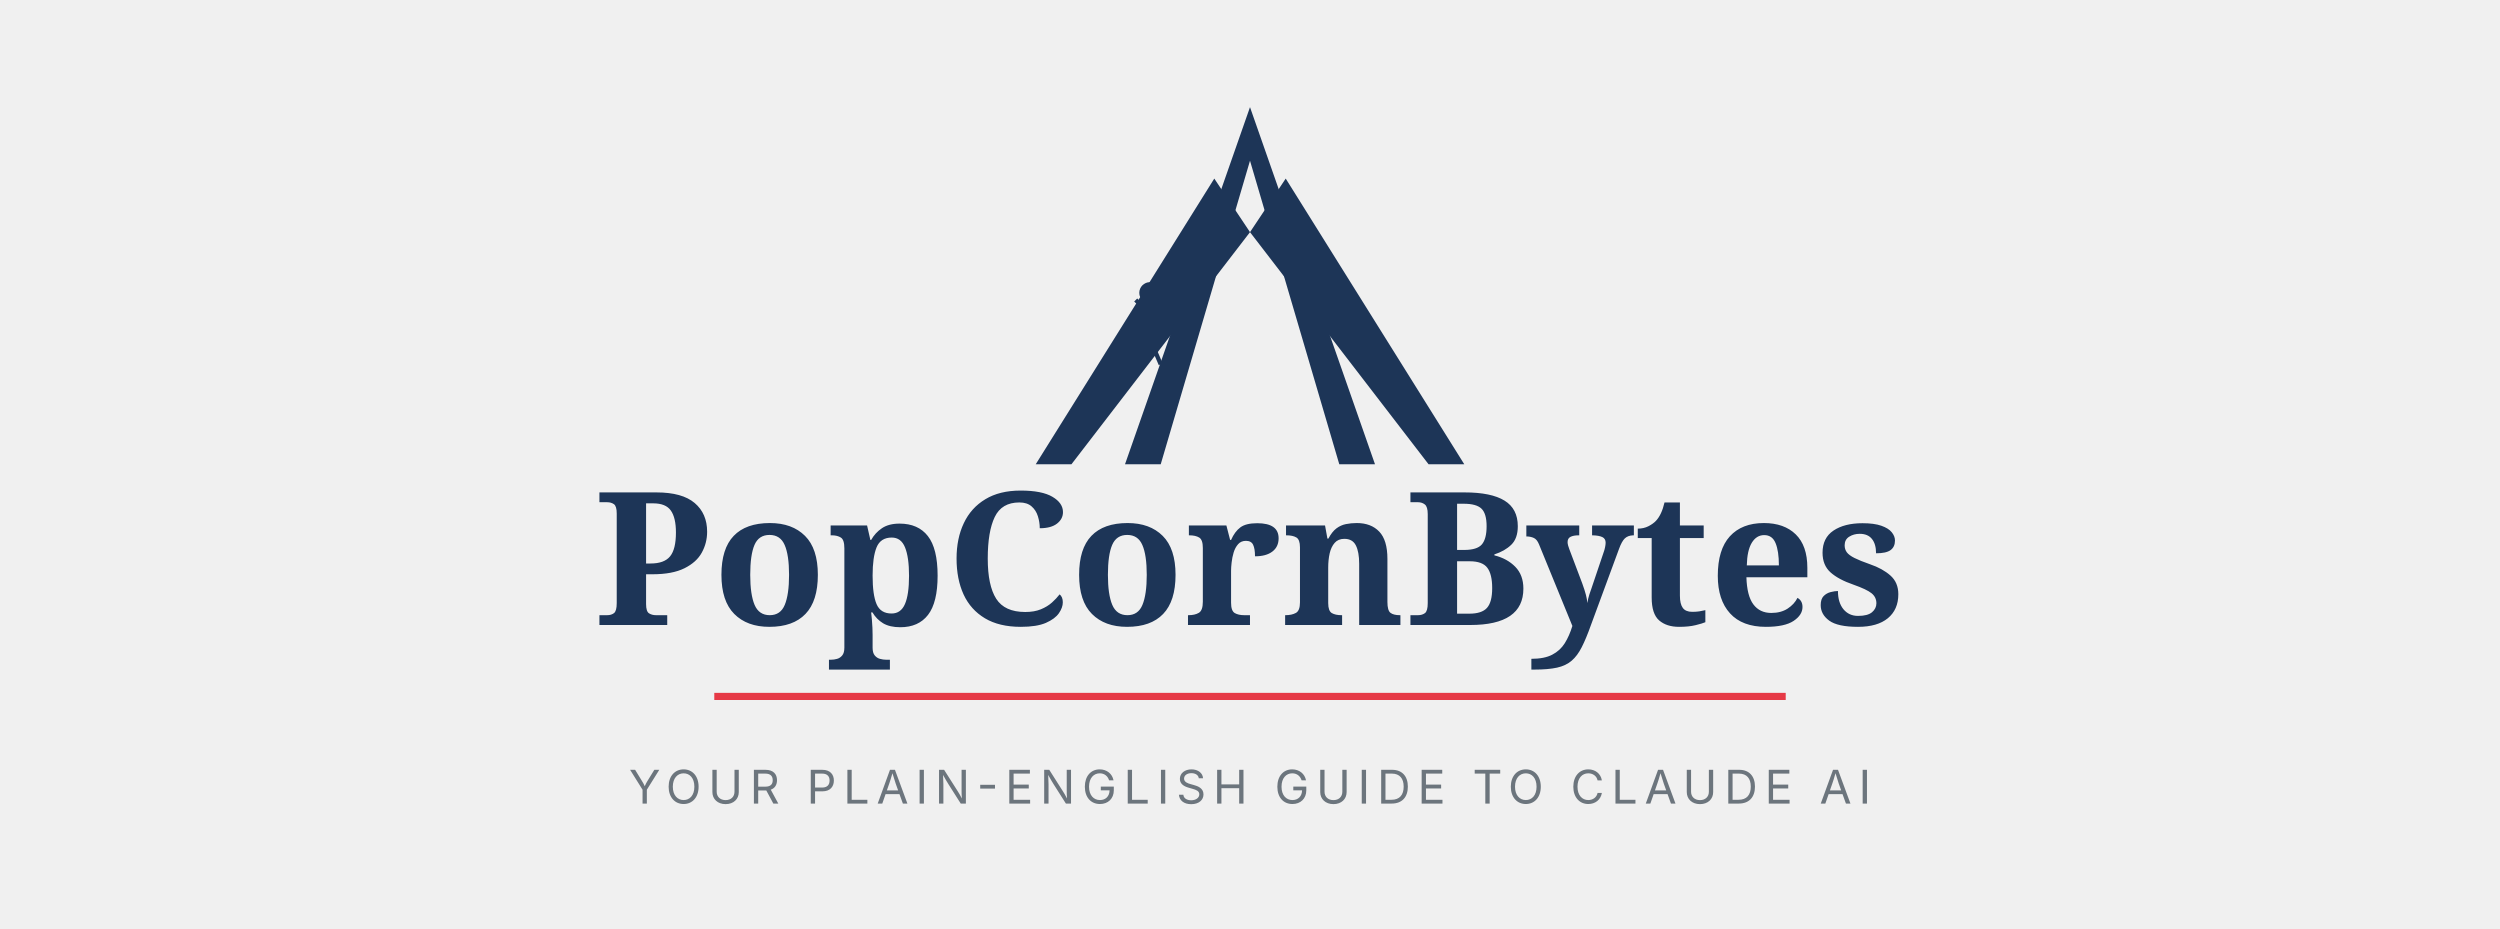
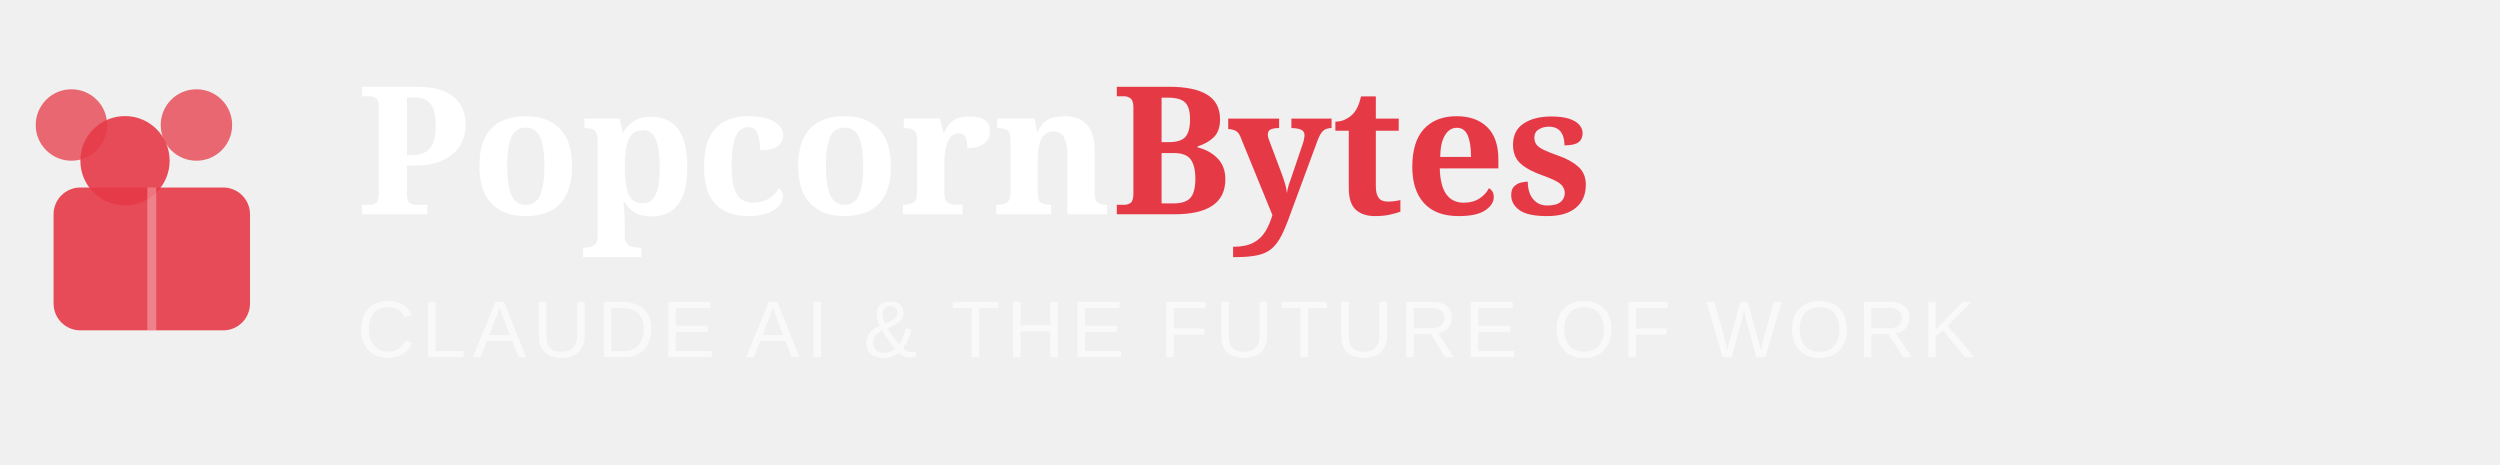
- <svg xmlns="http://www.w3.org/2000/svg" viewBox="0 0 700 260" width="700" height="260">
+ <svg xmlns="http://www.w3.org/2000/svg" viewBox="0 0 280 52" width="280" height="52">
  <defs>
    <style>
-       .logo-text { font-family: 'Playfair Display', Georgia, serif; font-weight: 700; fill: #1d3557; }
-       .tagline { font-family: 'Inter', -apple-system, sans-serif; font-weight: 400; fill: #6c757d; letter-spacing: 0.15em; }
-       .icon { fill: #1d3557; }
+       .logo-wordmark { font-family: 'Georgia', serif; font-weight: 700; fill: #ffffff; }
+       .logo-dot { fill: #e63946; }
+       .logo-tag { font-family: 'Arial', sans-serif; font-weight: 400; fill: rgba(255,255,255,0.6); letter-spacing: 0.08em; }
    </style>
  </defs>
-   <g transform="translate(350, 30)">
-     <polygon class="icon" points="-60,100 -10,20 0,35 -50,100" />
-     <polygon class="icon" points="60,100 10,20 0,35 50,100" />
-     <polygon class="icon" points="-35,100 0,0 35,100 25,100 0,15 -25,100" />
-     <circle class="icon" cx="-28" cy="52" r="3" />
-     <line x1="-28" y1="55" x2="-28" y2="65" stroke="#1d3557" stroke-width="1.5" />
-     <line x1="-28" y1="58" x2="-24" y2="62" stroke="#1d3557" stroke-width="1.2" />
-     <line x1="-28" y1="58" x2="-32" y2="54" stroke="#1d3557" stroke-width="1.2" />
-     <line x1="-28" y1="65" x2="-25" y2="72" stroke="#1d3557" stroke-width="1.2" />
-     <line x1="-28" y1="65" x2="-31" y2="72" stroke="#1d3557" stroke-width="1.2" />
+   <g transform="translate(0, 4)">
+     <circle cx="14" cy="14" r="5" fill="#e63946" opacity="0.9" />
+     <circle cx="22" cy="10" r="4" fill="#e63946" opacity="0.75" />
+     <circle cx="8" cy="10" r="4" fill="#e63946" opacity="0.75" />
+     <rect x="6" y="17" width="22" height="16" rx="3" fill="#e63946" opacity="0.9" />
+     <line x1="17" y1="17" x2="17" y2="33" stroke="rgba(255,255,255,0.3)" stroke-width="1" />
  </g>
-   <text x="350" y="175" text-anchor="middle" class="logo-text" font-size="52">PopCornBytes</text>
-   <line x1="200" y1="195" x2="500" y2="195" stroke="#e63946" stroke-width="2" />
-   <text x="350" y="225" text-anchor="middle" class="tagline" font-size="13" text-transform="uppercase">YOUR PLAIN-ENGLISH GUIDE TO CLAUDE AI</text>
+   <text x="40" y="24" class="logo-wordmark" font-size="20">Popcorn<tspan fill="#e63946">Bytes</tspan>
+   </text>
+   <text x="40" y="40" class="logo-tag" font-size="9">CLAUDE AI &amp; THE FUTURE OF WORK</text>
</svg>
